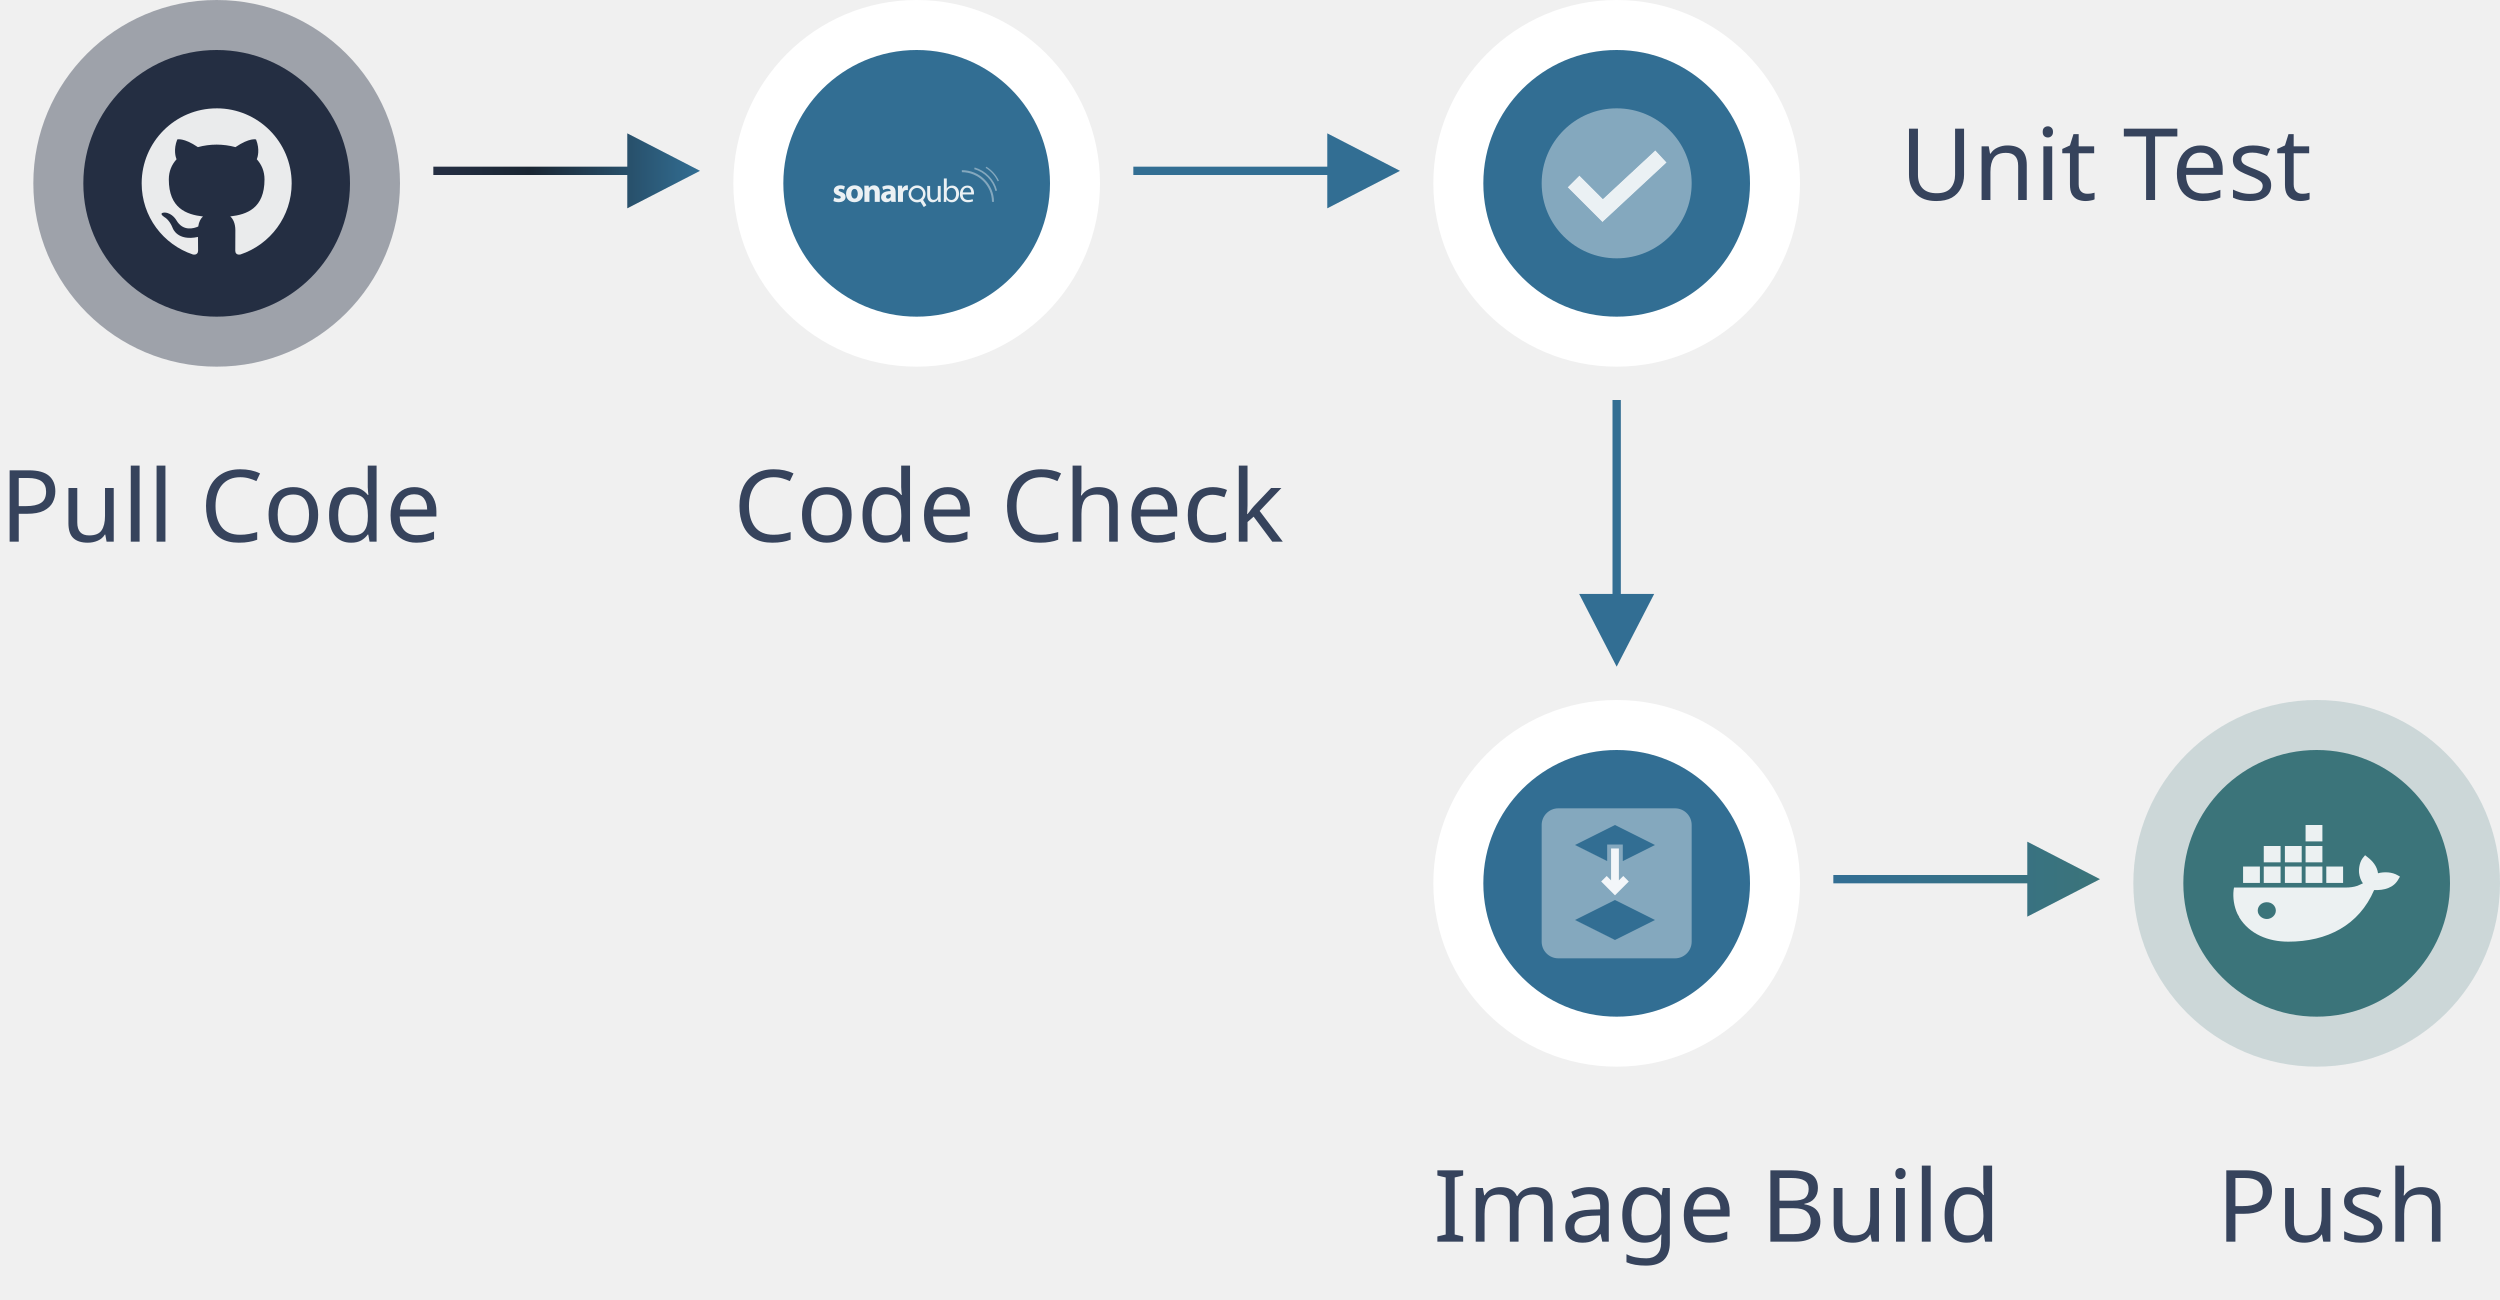
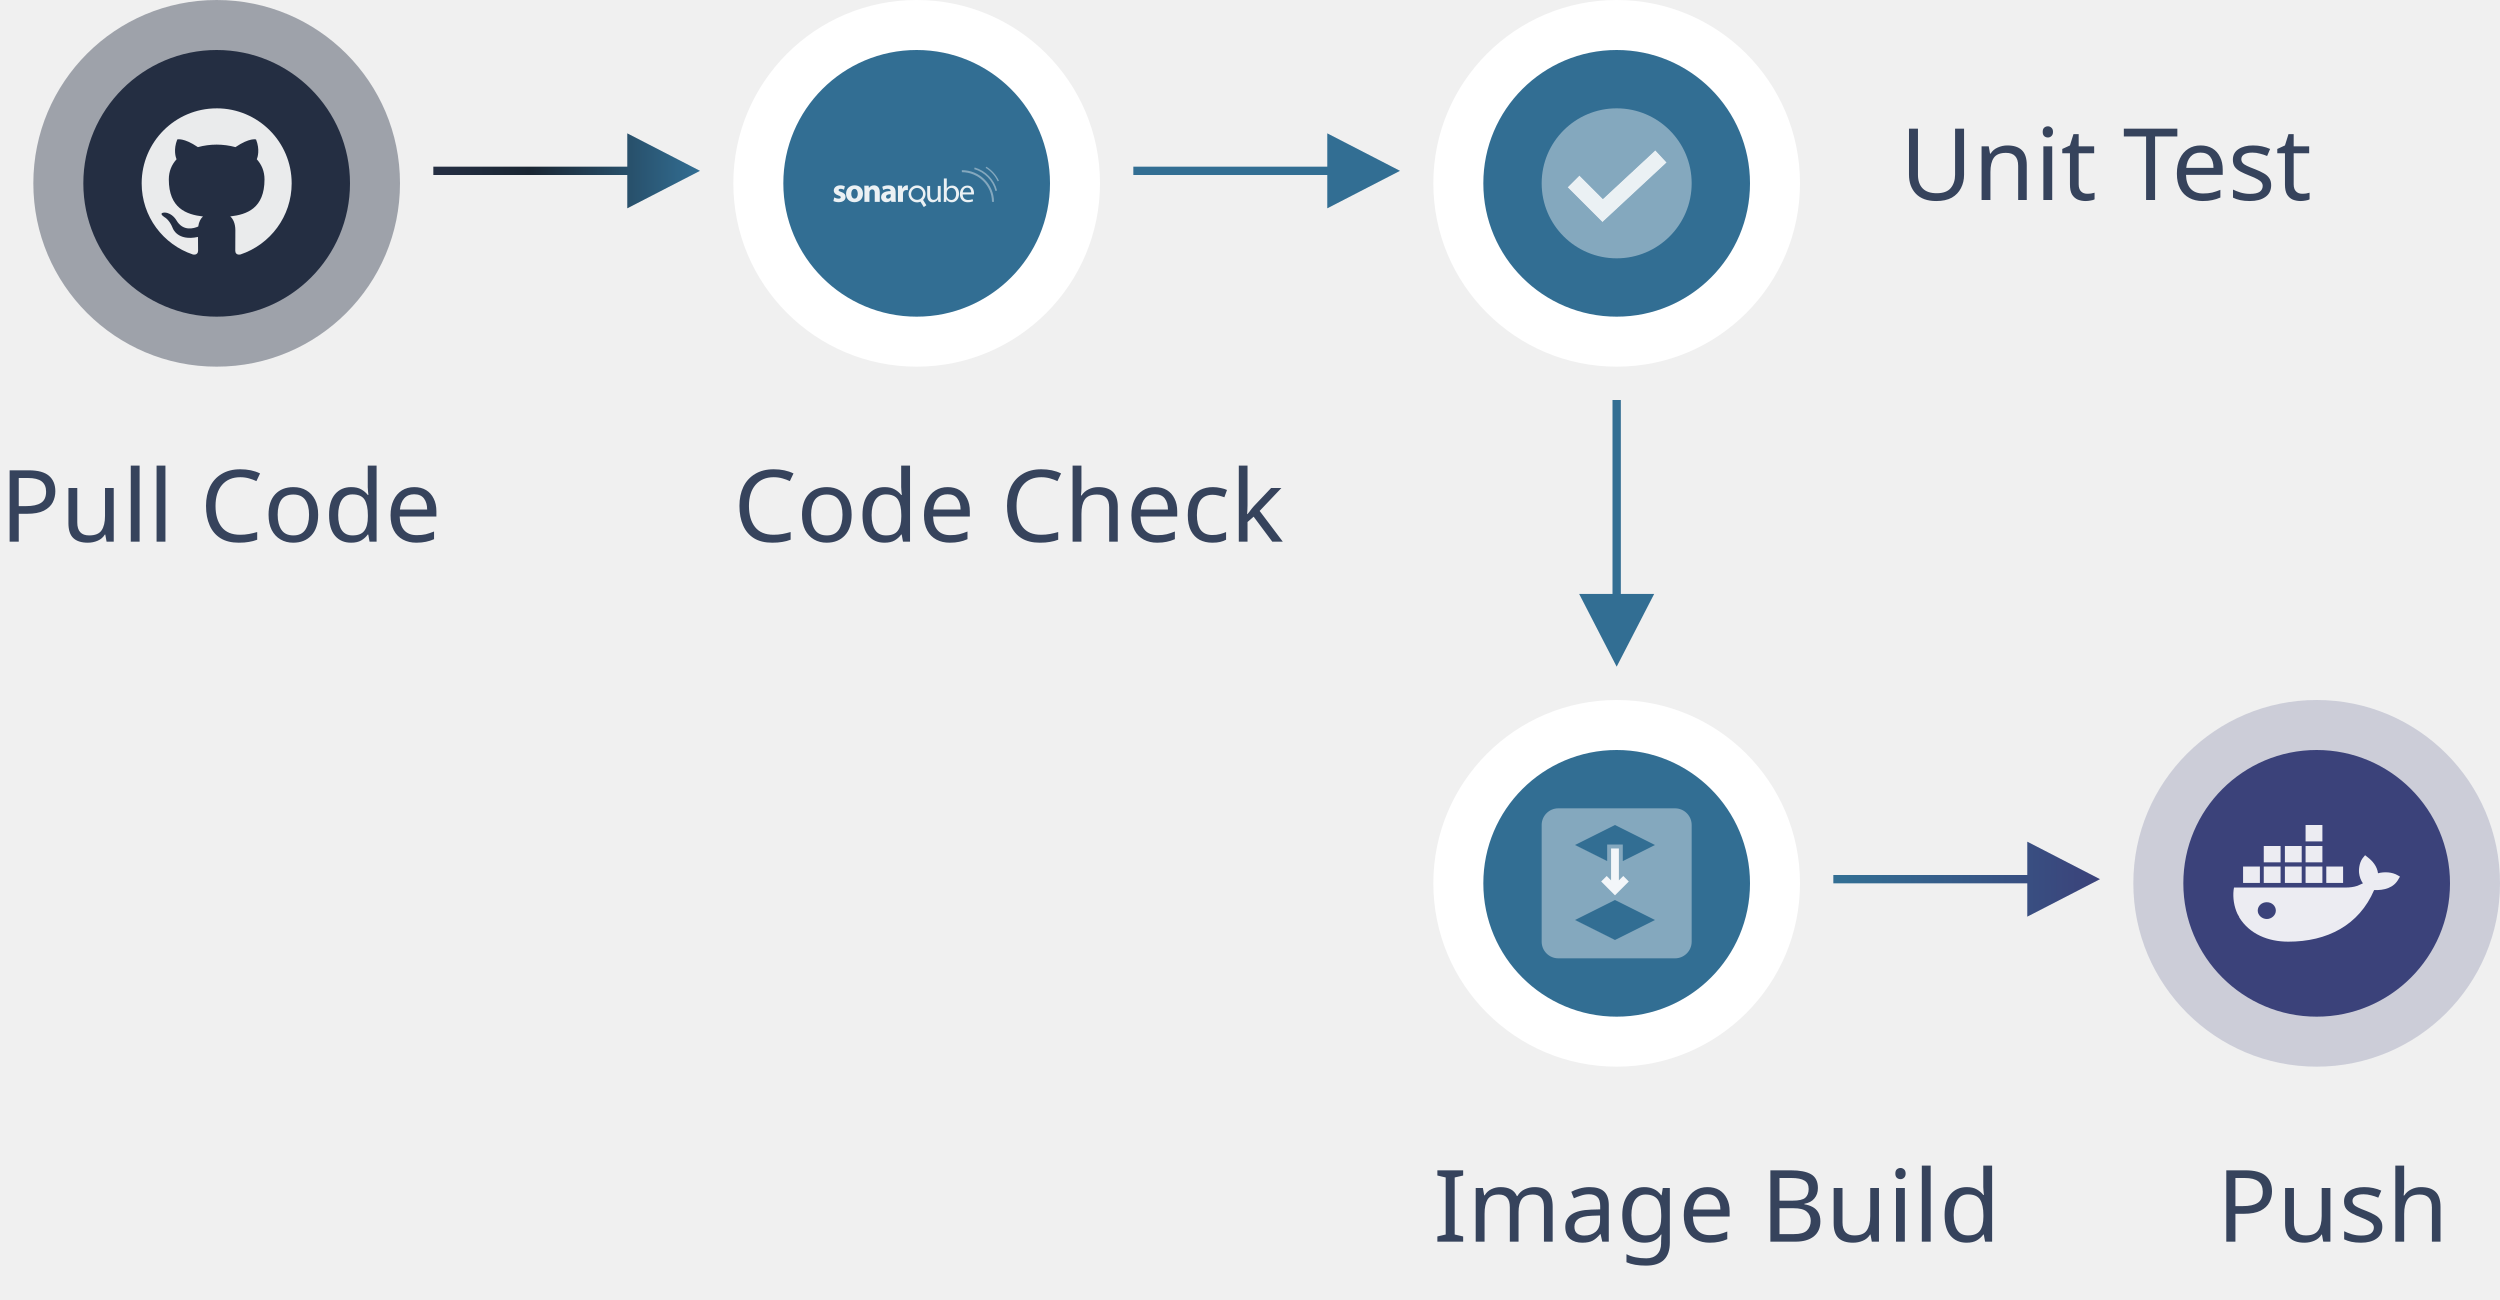
<svg xmlns="http://www.w3.org/2000/svg" width="300" height="156" viewBox="0 0 300 156">
  <defs>
    <linearGradient id="89y5zydoka" x1="4.083%" x2="100%" y1="100%" y2="100%">
      <stop offset="0%" stop-color="#242E42" />
      <stop offset="33.628%" stop-color="#1A2633" />
      <stop offset="100%" stop-color="#326E93" />
    </linearGradient>
    <linearGradient id="x6xrrah4bb" x1="4.083%" x2="100%" y1="100%" y2="100%">
      <stop offset="0%" stop-color="#326E93" />
-       <stop offset="100%" stop-color="#3B747A" />
+       <stop offset="100%" stop-color="#3b427a" />
      <stop offset="100%" stop-color="#326E93" />
    </linearGradient>
  </defs>
  <g fill="none" fill-rule="evenodd">
    <g>
      <g>
        <g>
          <g fill-rule="nonzero" transform="translate(-107 -240) translate(75 208) translate(32 32) translate(4)">
            <circle cx="22" cy="22" r="22" fill="#242E42" opacity=".4" />
            <circle cx="22" cy="22" r="16" fill="#242E42" />
            <g fill="#FFF" opacity=".9">
              <path d="M12 3.002c-4.97 0-9 4.03-9 9 0 3.976 2.578 7.349 6.154 8.539.45.083.616-.196.616-.433 0-.215-.01-.924-.013-1.675-2.504.544-3.031-1.062-3.031-1.062-.41-1.04-1-1.317-1-1.317-.816-.56.063-.547.063-.547.903.063 1.379.927 1.379.927.803 1.376 2.106.977 2.619.748.08-.582.314-.979.571-1.204-1.999-.227-4.1-.999-4.1-4.448 0-.982.352-1.785.927-2.415-.094-.227-.402-1.142.086-2.381 0 0 .756-.242 2.476.922.718-.199 1.487-.3 2.252-.303.765.004 1.536.104 2.255.303 1.718-1.164 2.472-.922 2.472-.922.49 1.24.183 2.155.09 2.381.576.63.925 1.433.925 2.415 0 3.457-2.106 4.218-4.11 4.44.324.28.612.827.612 1.666 0 1.204-.01 2.174-.01 2.47 0 .24.161.52.618.432C18.425 19.346 21 15.974 21 11.999 21 7.03 16.97 3 12 3v.002z" transform="translate(10 10)" />
            </g>
          </g>
          <g transform="translate(-107 -240) translate(75 208) translate(32 32) translate(256 84)">
-             <circle cx="22" cy="22" r="22" fill="#3B747A" fill-rule="nonzero" opacity=".2" />
-             <circle cx="22" cy="22" r="16" fill="#3B747A" fill-rule="nonzero" />
+             <circle cx="22" cy="22" r="22" fill="#3b427a" fill-rule="nonzero" opacity=".2" />
+             <circle cx="22" cy="22" r="16" fill="#3b427a" fill-rule="nonzero" />
            <g fill="#FFF" opacity=".9">
              <g>
                <path d="M4.014 11.28c-.569 0-1.086-.453-1.086-1.007 0-.554.466-1.007 1.086-1.007.621 0 1.087.453 1.087 1.007 0 .554-.517 1.008-1.087 1.008zm13.348-5.489c-.104-.805-.621-1.46-1.294-1.964l-.258-.201-.207.252c-.414.453-.57 1.259-.518 1.863.052.453.207.906.466 1.259-.207.1-.466.201-.673.302-.465.151-.93.202-1.396.202H.082l-.051.302c-.103.957.052 1.964.466 2.87l.207.353v.05C1.945 13.094 4.17 14 6.6 14c4.656 0 8.484-1.964 10.295-6.194 1.19.05 2.38-.252 2.949-1.36L20 6.194l-.259-.15c-.672-.404-1.603-.454-2.38-.253zm-6.674-.805H8.67V6.95h2.018V4.986zm0-2.468H8.67v1.964h2.018V2.518zm0-2.518H8.67v1.964h2.018V0zm2.483 4.986h-2.017V6.95h2.017V4.986zm-7.501 0H3.652V6.95H5.67V4.986zm2.535 0H6.187V6.95h2.018V4.986zm-5.018 0H1.169V6.95h2.018V4.986zm5.018-2.468H6.187v1.964h2.018V2.518zm-2.535 0H3.652v1.964H5.67V2.518z" transform="translate(10 10) translate(2 5)" />
              </g>
            </g>
          </g>
          <g transform="translate(-107 -240) translate(75 208) translate(32 32) translate(88)">
            <circle cx="22" cy="22" r="22" fill="#FFF" />
            <circle cx="22" cy="22" r="16" fill="#326E93" fill-rule="nonzero" />
            <g fill="#FFF">
              <g>
                <path d="M10.45 3.859c-.325.221-.77.136-.992-.19-.222-.326-.137-.771.189-.993.326-.222.771-.137.993.19.222.325.137.77-.19.993m.443-1.166c-.317-.466-.952-.587-1.418-.27-.466.317-.587.952-.27 1.418.28.413.81.555 1.251.362l.395.642.314-.213-.395-.641c.34-.34.404-.885.123-1.298" opacity=".9" transform="translate(10 10) translate(2 10)" />
                <path d="M19.28 4.228h-.243c0-1.966-1.622-3.566-3.616-3.566V.418c2.128 0 3.86 1.709 3.86 3.81" opacity=".4" transform="translate(10 10) translate(2 10)" />
                <path d="M19.45 2.916C19.156 1.683 18.156.654 16.903.294l.056-.196c1.323.38 2.378 1.467 2.687 2.771l-.198.047zm.274-1.157C19.422 1.1 18.907.526 18.276.142l.084-.14c.66.402 1.196 1.001 1.512 1.689l-.148.068z" opacity=".4" transform="translate(10 10) translate(2 10)" />
                <path d="M.004 4.123c.147.08.374.14.628.14.555 0 .837-.267.837-.632-.004-.282-.155-.468-.524-.595-.238-.08-.313-.131-.313-.222 0-.096.083-.155.23-.155.162 0 .333.063.42.107l.104-.413c-.12-.06-.318-.115-.544-.115-.48 0-.79.274-.79.64-.004.225.15.444.556.579.222.071.281.123.281.222 0 .1-.075.159-.257.159-.18 0-.41-.076-.52-.143l-.108.428zm2.532.143c.516 0 1.02-.325 1.02-1.032 0-.587-.397-.996-.988-.996-.627 0-1.04.401-1.04 1.028s.437 1 1.004 1h.004zm.008-.432c-.254 0-.393-.25-.393-.58 0-.29.112-.583.397-.583.274 0 .385.294.385.58 0 .349-.147.583-.385.583h-.004zm1.187.389h.603v-1.12c0-.055.004-.11.02-.15.044-.111.143-.227.31-.227.218 0 .305.171.305.421v1.076h.603V3.076c0-.572-.297-.838-.694-.838-.326 0-.52.187-.6.314h-.011l-.028-.27h-.524c.008.175.016.377.016.619v1.322zm3.742-1.147c0-.457-.202-.838-.849-.838-.353 0-.619.1-.754.175l.111.385c.127-.076.337-.143.536-.143.298 0 .353.147.353.25v.024c-.686 0-1.139.238-1.139.742 0 .31.234.595.627.595.23 0 .429-.083.556-.238h.012l.035.195h.544c-.024-.108-.032-.286-.032-.469v-.678zm-.583.44c0 .036-.004.072-.012.103-.04.123-.167.223-.313.223-.135 0-.239-.076-.239-.23 0-.23.246-.306.564-.306v.21zm.865.707h.603v-.98c0-.052.004-.096.012-.136.04-.19.19-.305.413-.305.067 0 .115.008.163.016V2.25c-.044-.008-.072-.012-.127-.012-.19 0-.425.12-.524.405h-.016l-.024-.361H7.74c.012.167.016.353.016.639v1.302zM12.883 2.313h-.349v1.174c0 .068-.012.131-.032.179-.063.159-.226.321-.46.321-.313 0-.428-.25-.428-.615v-1.06h-.35v1.124c0 .67.361.841.663.841.341 0 .548-.202.635-.357h.008l.02.313h.31c-.013-.15-.017-.325-.017-.527V2.313zm.381 1.424c0 .17-.004.365-.015.496h.301l.02-.317h.008c.147.254.365.361.643.361.428 0 .865-.341.865-1.032 0-.58-.333-.976-.81-.976-.31 0-.531.135-.654.35h-.008V1.415h-.35v2.321zm.35-.619c0-.055.008-.103.02-.147.067-.262.29-.428.527-.428.373 0 .572.33.572.718 0 .44-.214.738-.584.738-.25 0-.456-.166-.523-.409-.008-.04-.012-.083-.012-.127v-.345zm3.254.218c.008-.04.012-.09.012-.162 0-.353-.163-.905-.79-.905-.56 0-.905.456-.905 1.036 0 .575.357.968.945.968.305 0 .52-.067.643-.123l-.064-.25c-.127.056-.282.1-.532.1-.349 0-.646-.195-.654-.664h1.345zm-1.341-.25c.027-.242.178-.567.535-.567.39 0 .484.345.48.567h-1.015z" opacity=".9" transform="translate(10 10) translate(2 10)" />
              </g>
            </g>
          </g>
          <g transform="translate(-107 -240) translate(75 208) translate(32 32) translate(172)">
            <circle cx="22" cy="22" r="22" fill="#FFF" />
            <circle cx="22" cy="22" r="16" fill="#326E93" fill-rule="nonzero" />
            <g fill="#FFF">
              <path d="M12 3c4.97 0 9 4.03 9 9s-4.03 9-9 9-9-4.03-9-9 4.03-9 9-9zm4.64 5.034l-6.295 5.845-2.818-2.819-1.415 1.414 4.182 4.182L18 9.5l-1.36-1.466z" opacity=".4" transform="translate(10 10)" />
              <path d="M10.345 13.879L7.527 11.06 6.112 12.474 10.294 16.656 18 9.5 16.639 8.034z" opacity=".9" transform="translate(10 10)" />
            </g>
          </g>
          <g transform="translate(-107 -240) translate(75 208) translate(32 32) translate(172 84)">
            <circle cx="22" cy="22" r="22" fill="#FFF" />
            <circle cx="22" cy="22" r="16" fill="#326E93" fill-rule="nonzero" />
            <g fill="#FFF">
              <path d="M19 3c1.105 0 2 .895 2 2v14c0 1.105-.895 2-2 2H5c-1.105 0-2-.895-2-2V5c0-1.105.895-2 2-2h14zm-7.203 11l-.208.104L7 16.4l4.797 2.398 4.8-2.398-4.8-2.399zm0-9L7 7.399l3.86 1.93V7.344h1.875v1.985l3.86-1.93L11.797 5z" opacity=".4" transform="translate(10 10)" />
              <path d="M11.329 7.816L12.266 7.816 12.266 11.643 12.792 11.118 13.454 11.78 11.797 13.438 10.14 11.78 10.803 11.118 11.329 11.643z" opacity=".9" transform="translate(10 10)" />
            </g>
          </g>
          <path fill="url(#89y5zydoka)" fill-rule="nonzero" d="M75.273 16L84 20.5 75.273 25 75.273 21 52 21 52 20 75.273 20z" transform="translate(-107 -240) translate(75 208) translate(32 32)" />
          <path fill="#326E93" fill-rule="nonzero" d="M159.273 16L168 20.5 159.273 25 159.273 21 136 21 136 20 159.273 20z" transform="translate(-107 -240) translate(75 208) translate(32 32)" />
          <path fill="url(#x6xrrah4bb)" fill-rule="nonzero" d="M243.273 101L252 105.5 243.273 110 243.273 106 220 106 220 105 243.273 105z" transform="translate(-107 -240) translate(75 208) translate(32 32)" />
          <path fill="#326E93" fill-rule="nonzero" d="M201.273 59.5L210 64 201.273 68.5 201.273 64.5 178 64.5 178 63.5 201.273 63.5z" transform="translate(-107 -240) translate(75 208) translate(32 32) rotate(90 194 64)" />
          <text fill="#36435C" font-family="PingFangSC-Semibold, PingFang SC" font-size="12" font-weight="500" transform="translate(-107 -240) translate(75 208) translate(32 32)">
            <tspan x="0" y="65">Pull Code</tspan>
          </text>
          <text fill="#36435C" font-family="PingFangSC-Semibold, PingFang SC" font-size="12" font-weight="500" transform="translate(-107 -240) translate(75 208) translate(32 32)">
            <tspan x="88" y="65">Code Check</tspan>
          </text>
          <text fill="#36435C" font-family="PingFangSC-Semibold, PingFang SC" font-size="12" font-weight="500" transform="translate(-107 -240) translate(75 208) translate(32 32)">
            <tspan x="228" y="24">Unit Test</tspan>
          </text>
          <text fill="#36435C" font-family="PingFangSC-Semibold, PingFang SC" font-size="12" font-weight="500" transform="translate(-107 -240) translate(75 208) translate(32 32)">
            <tspan x="172" y="149">Image Build</tspan>
          </text>
          <text fill="#36435C" font-family="PingFangSC-Semibold, PingFang SC" font-size="12" font-weight="500" transform="translate(-107 -240) translate(75 208) translate(32 32)">
            <tspan x="266" y="149">Push</tspan>
          </text>
        </g>
      </g>
    </g>
  </g>
</svg>
